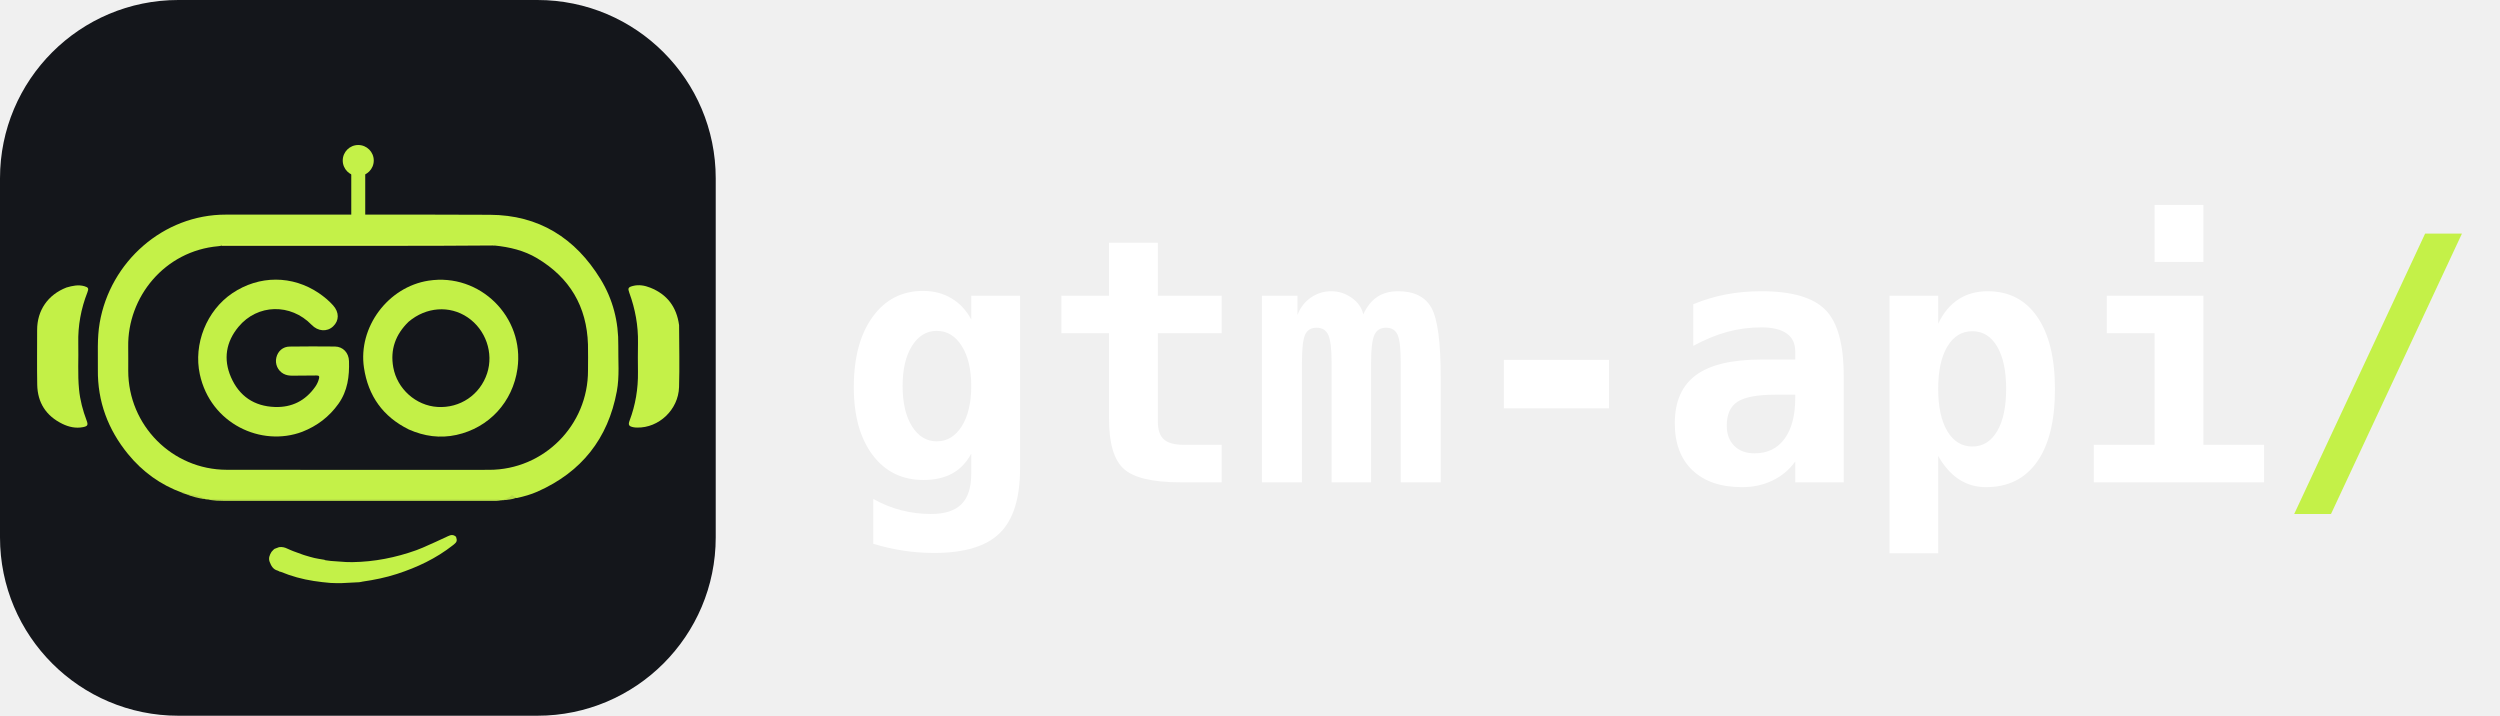
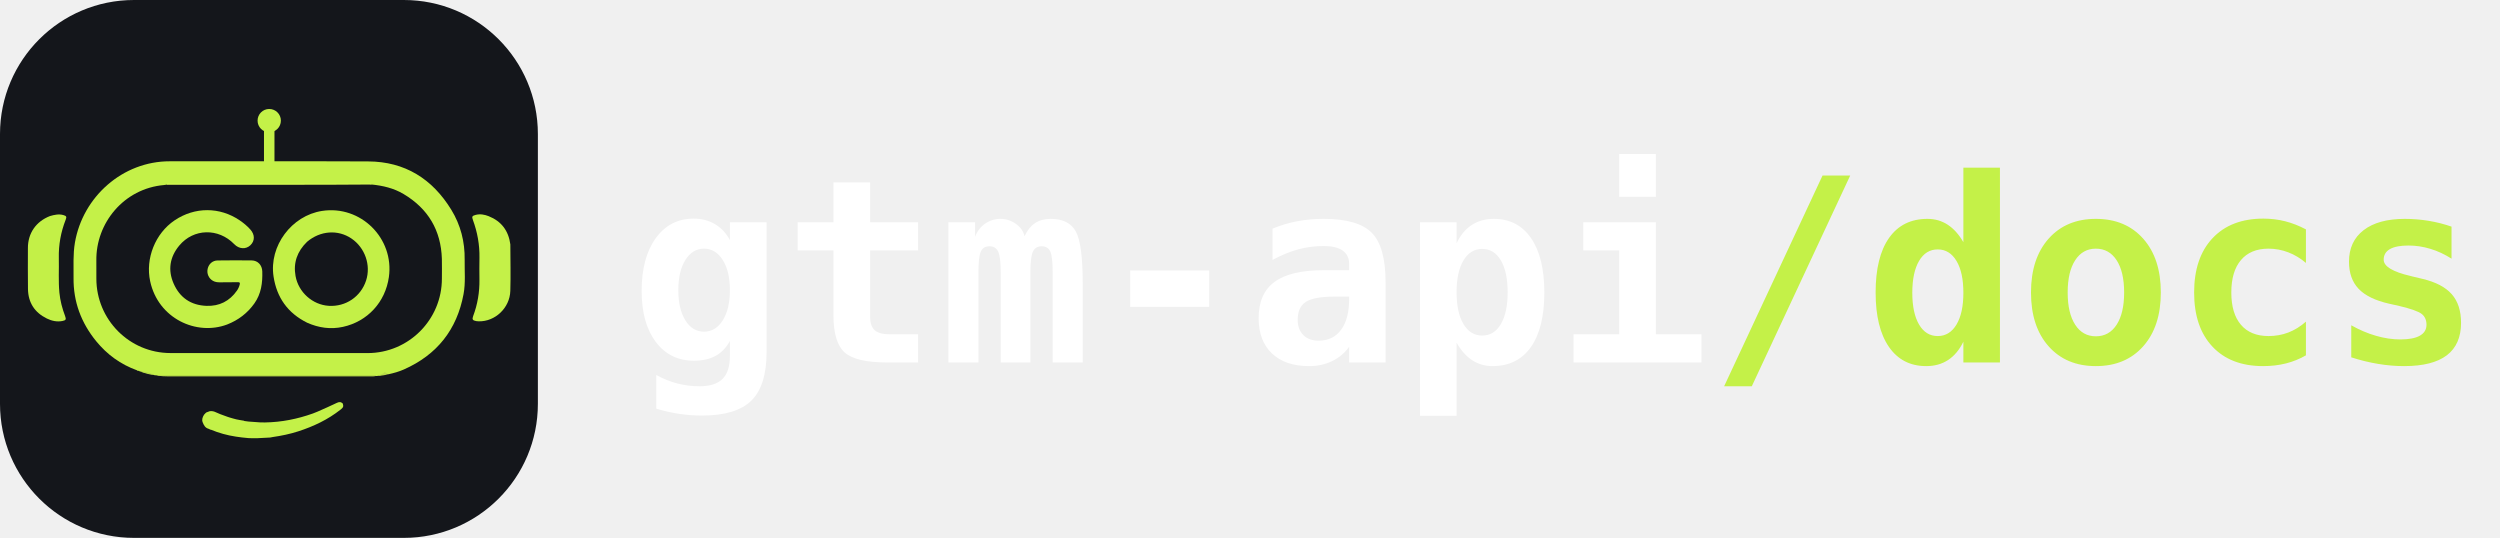
- <svg xmlns="http://www.w3.org/2000/svg" width="3224" height="923" viewBox="0 0 3224 923" fill="none">
+ <svg xmlns="http://www.w3.org/2000/svg" width="4290" height="923" viewBox="0 0 4290 923" fill="none">
  <rect width="923" height="923" rx="230" fill="#14161B" />
  <rect x="453" y="200" width="18" height="89" fill="#C4F148" />
  <circle cx="462" cy="207" r="20" fill="#C4F148" />
  <path d="M441.042 751.967C436.06 751.922 431.054 752.167 426.102 751.763C418.927 751.176 411.76 750.315 404.645 749.223C389.974 746.97 375.733 743.107 362.032 737.393C361.745 737.273 361.402 737.284 360.9 737.273C359.822 736.811 358.987 736.098 358.028 735.847C352.109 734.299 349.714 729.688 347.704 724.462C345.978 719.745 347.676 715.794 350.095 711.727C351.008 710.696 351.765 709.887 352.523 709.077C352.919 708.711 353.314 708.345 353.969 707.817C356.038 706.966 357.848 706.277 359.883 705.605C363.806 705.053 367.208 705.883 370.525 707.522C372.923 708.706 375.465 709.605 378.076 710.747C382.392 712.348 386.575 713.832 390.882 715.414C391.408 715.607 391.81 715.704 392.32 715.867C392.427 715.933 392.554 715.933 392.554 715.933C392.554 715.933 392.68 715.933 392.776 716.035C393.144 716.179 393.417 716.22 393.852 716.353C397.86 717.516 401.675 718.724 405.564 719.618C409.276 720.47 413.065 720.996 416.994 721.678C417.518 721.703 417.867 721.714 418.267 721.852C418.474 722.041 418.63 722.104 418.927 722.228C419.271 722.323 419.474 722.355 419.835 722.506C422.17 722.884 424.342 723.225 426.526 723.388C432.968 723.868 439.415 724.277 446.049 724.786C448.9 724.867 451.564 724.876 454.437 724.93C482.957 724.521 510.304 719.048 536.873 709.552C539.618 708.571 542.272 707.341 545.149 706.254C556.159 701.362 567.073 696.613 577.773 691.434C581.623 689.571 584.811 689.199 588.122 692.29C589.751 697.16 589.246 698.949 585.485 702.006C585.042 702.366 584.598 702.725 584.149 703.079C562.535 720.116 538.038 731.685 511.921 740.152C497.563 744.806 482.82 747.832 467.677 750.01C466.049 750.281 464.646 750.746 463.221 750.829C455.831 751.262 448.436 751.598 441.042 751.967Z" fill="#C3F148" />
  <mask id="bodyHole" maskUnits="userSpaceOnUse">
    <rect width="923" height="923" fill="#fff" />
    <path d="M637.542 316.593C657.268 318.567 675.834 322.977 692.608 332.983C734.695 358.088 756.759 395.183 758.253 444.254C758.593 455.406 758.245 466.579 758.286 477.742C758.54 548.311 701.38 605.864 630.811 605.896C518.011 605.946 405.212 606.008 292.412 605.834C222.145 605.725 165.489 548.658 165.369 478.338C165.351 468.007 165.508 457.675 165.338 447.347C164.282 382.964 212.401 323.441 281.741 317.488C282.572 317.417 283.398 317.302 284.62 317.067C286.789 315.619 288.854 316.017 290.818 316.017C404.592 315.998 518.367 315.999 632.142 316.008C633.801 316.008 635.478 315.851 637.542 316.593Z" fill="#000" />
  </mask>
  <path d="M235.171 635.481C206.964 625.293 183.724 608.389 165.032 585.473C139.267 553.887 125.717 517.732 126.215 476.696C126.46 456.56 125.116 436.395 128.559 416.338C142.086 337.544 210.644 276.617 291.344 276.773C404.838 276.991 518.334 276.445 631.825 276.993C694.804 277.296 741.814 306.833 774.399 359.892C790.477 386.072 797.805 414.941 797.363 445.683C797.08 465.324 799.071 485.118 795.468 504.567C784.152 565.649 749.906 608.821 693.067 634.004C684.653 637.732 675.837 640.186 666.495 642.257C659.951 640.998 654.538 644.318 648.358 644.994C647.579 645.098 647.147 645.201 646.386 645.238C643.566 644.878 641.064 645.006 638.567 645.006C521.617 644.999 404.667 645.015 287.717 644.955C281.775 644.952 275.79 645.186 269.395 644.22C267.862 644.208 266.816 644.117 265.395 643.895C256.925 641.035 248.448 639.719 239.929 637.147C239.541 637.175 239.204 637.216 239.079 637.101C238.097 635.811 236.755 635.695 235.171 635.481Z" fill="#C4F148" mask="url(#bodyHole)" />
  <path d="M875.752 419.379C875.827 446.323 876.518 472.827 875.702 499.284C874.804 528.397 849.654 551.964 821.624 551.402C820.131 551.372 818.618 551.289 817.154 551.016C810.99 549.863 809.819 548.004 811.956 542.332C819.565 522.136 823.01 501.256 822.719 479.692C822.55 467.202 822.527 454.703 822.749 442.214C823.146 419.946 819.192 398.476 811.569 377.614C809.435 371.772 810.032 370.408 816.061 368.799C823.773 366.74 831.425 368.135 838.564 370.971C860.27 379.595 872.588 395.76 875.752 419.379Z" fill="#C4F148" />
  <path d="M85.784 370.746C93.579 368.49 101.056 366.882 108.749 369.065C113.931 370.536 114.681 371.99 112.752 376.912C104.444 398.103 100.413 420.037 100.949 442.815C101.414 462.617 100.032 482.457 101.932 502.226C103.262 516.059 106.823 529.383 111.723 542.374C113.865 548.054 113.093 549.666 107.004 550.85C97.664 552.664 88.687 550.64 80.336 546.548C59.425 536.302 48.416 519.293 48.003 496.043C47.585 472.571 47.92 449.085 47.884 425.605C47.845 400.315 61.699 380.072 85.784 370.746Z" fill="#C3F047" />
  <path d="M269.246 644.478C272.471 642.695 276.372 643.426 279.933 643.558C284.048 643.71 288.209 644.032 292.35 644.033C407.733 644.06 523.117 644.052 638.501 644.076C640.802 644.076 643.171 643.615 645.726 644.914C642.473 646.178 638.791 645.905 635.15 645.906C519.934 645.932 404.718 645.925 289.503 645.935C282.833 645.936 276.19 645.6 269.246 644.478Z" fill="#B7DC47" />
  <path d="M239.769 637.393C248.355 637.428 256.791 639.276 264.885 643.454C256.328 643.141 248.21 640.18 239.769 637.393Z" fill="#B7DC47" />
  <path d="M648.346 645.082C651.467 642.448 656.236 642.786 659.424 639.016C660.924 637.243 663.246 641.251 665.846 641.989C660.448 644.191 654.541 644.538 648.346 645.082Z" fill="#B7DC47" />
  <path d="M235.04 635.739C236.611 633.823 237.949 634.425 239.002 636.656C237.713 636.63 236.473 636.274 235.04 635.739Z" fill="#B7DC47" />
  <path d="M637.809 316.492C592.707 316.884 547.436 316.951 502.164 316.979C430.089 317.022 358.014 317.04 285.477 316.998C286.495 313.771 289.381 315.062 291.647 315.06C366.95 314.99 442.253 315.001 517.556 315.001C555.54 315.002 593.525 314.99 631.51 315.045C633.567 315.048 635.885 314.217 637.809 316.492Z" fill="#D7FA53" />
  <path d="M389.785 556.833C336.916 576.753 271.483 546.451 257.694 482.719C249.253 443.703 266.351 400.527 299.611 378.132C334.289 354.782 377.1 354.805 411.398 378.157C418.04 382.68 424.179 387.804 429.54 393.766C437.618 402.75 437.526 413.482 429.565 420.926C421.723 428.258 410.097 427.422 401.883 418.935C374.871 391.024 332.129 391.831 307.538 421.484C291.465 440.864 287.697 463.153 297.913 486.517C308.565 510.876 327.753 523.914 354.464 524.845C376.405 525.609 393.89 516.783 406.561 498.74C408.772 495.592 410.364 492.153 411.34 488.366C412.132 485.29 411.512 484.166 408.173 484.232C397.847 484.436 387.516 484.403 377.188 484.47C373.14 484.496 369.222 483.987 365.592 482.004C358.207 477.971 354.425 469.463 356.364 461.151C358.311 452.81 364.839 447.043 373.447 446.943C392.939 446.715 412.438 446.617 431.929 446.876C442.487 447.016 449.729 455.065 450.067 465.582C450.698 485.276 448.314 504.126 436.444 520.768C424.577 537.405 409.091 549.246 389.785 556.833Z" fill="#C3F047" />
  <mask id="oHole" maskUnits="userSpaceOnUse">
    <rect width="923" height="923" fill="#fff" />
    <path d="M526.938 414.919C549.591 395.725 579.893 393.571 603.085 409.291C626.389 425.087 636.838 455.134 628.184 481.464C619.086 509.146 593.263 526.618 564.133 524.801C536.434 523.073 512.158 501.595 507.144 473.632C503.047 450.776 510.069 431.277 526.938 414.919Z" fill="#000" />
  </mask>
  <path d="M527.191 553.847C493.713 537.296 474.795 510.465 469.37 474.19C461.571 422.05 500.352 370.012 552.633 361.939C618.946 351.7 676.727 408.898 667.322 475.469C661.267 518.326 630.806 551.624 588.552 560.889C567.567 565.49 547.154 562.681 527.191 553.847Z" fill="#C3F047" mask="url(#oHole)" />
  <defs>
    <filter id="filter0_d_2191_835" x="161.321" y="315.967" width="601.082" height="297.982" filterUnits="userSpaceOnUse" color-interpolation-filters="sRGB">
      <feFlood flood-opacity="0" result="BackgroundImageFix" />
      <feColorMatrix in="SourceAlpha" type="matrix" values="0 0 0 0 0 0 0 0 0 0 0 0 0 0 0 0 0 0 127 0" result="hardAlpha" />
      <feOffset dy="4" />
      <feGaussianBlur stdDeviation="2" />
      <feComposite in2="hardAlpha" operator="out" />
      <feColorMatrix type="matrix" values="0 0 0 0 0 0 0 0 0 0 0 0 0 0 0 0 0 0 0.25 0" />
      <feBlend mode="normal" in2="BackgroundImageFix" result="effect1_dropShadow_2191_835" />
      <feBlend mode="normal" in="SourceGraphic" in2="effect1_dropShadow_2191_835" result="shape" />
    </filter>
  </defs>
-   <text x="1080" y="622" font-family="'JetBrains Mono', ui-monospace, Menlo, monospace" font-size="440" font-weight="800" letter-spacing="0" fill="#FFFFFF">gtm-api<tspan fill="#C4F148">/</tspan>
+   <text x="1080" y="622" font-family="'JetBrains Mono', ui-monospace, Menlo, monospace" font-size="440" font-weight="800" letter-spacing="0" fill="#FFFFFF">gtm-api<tspan fill="#C4F148">/docs</tspan>
  </text>
</svg>
